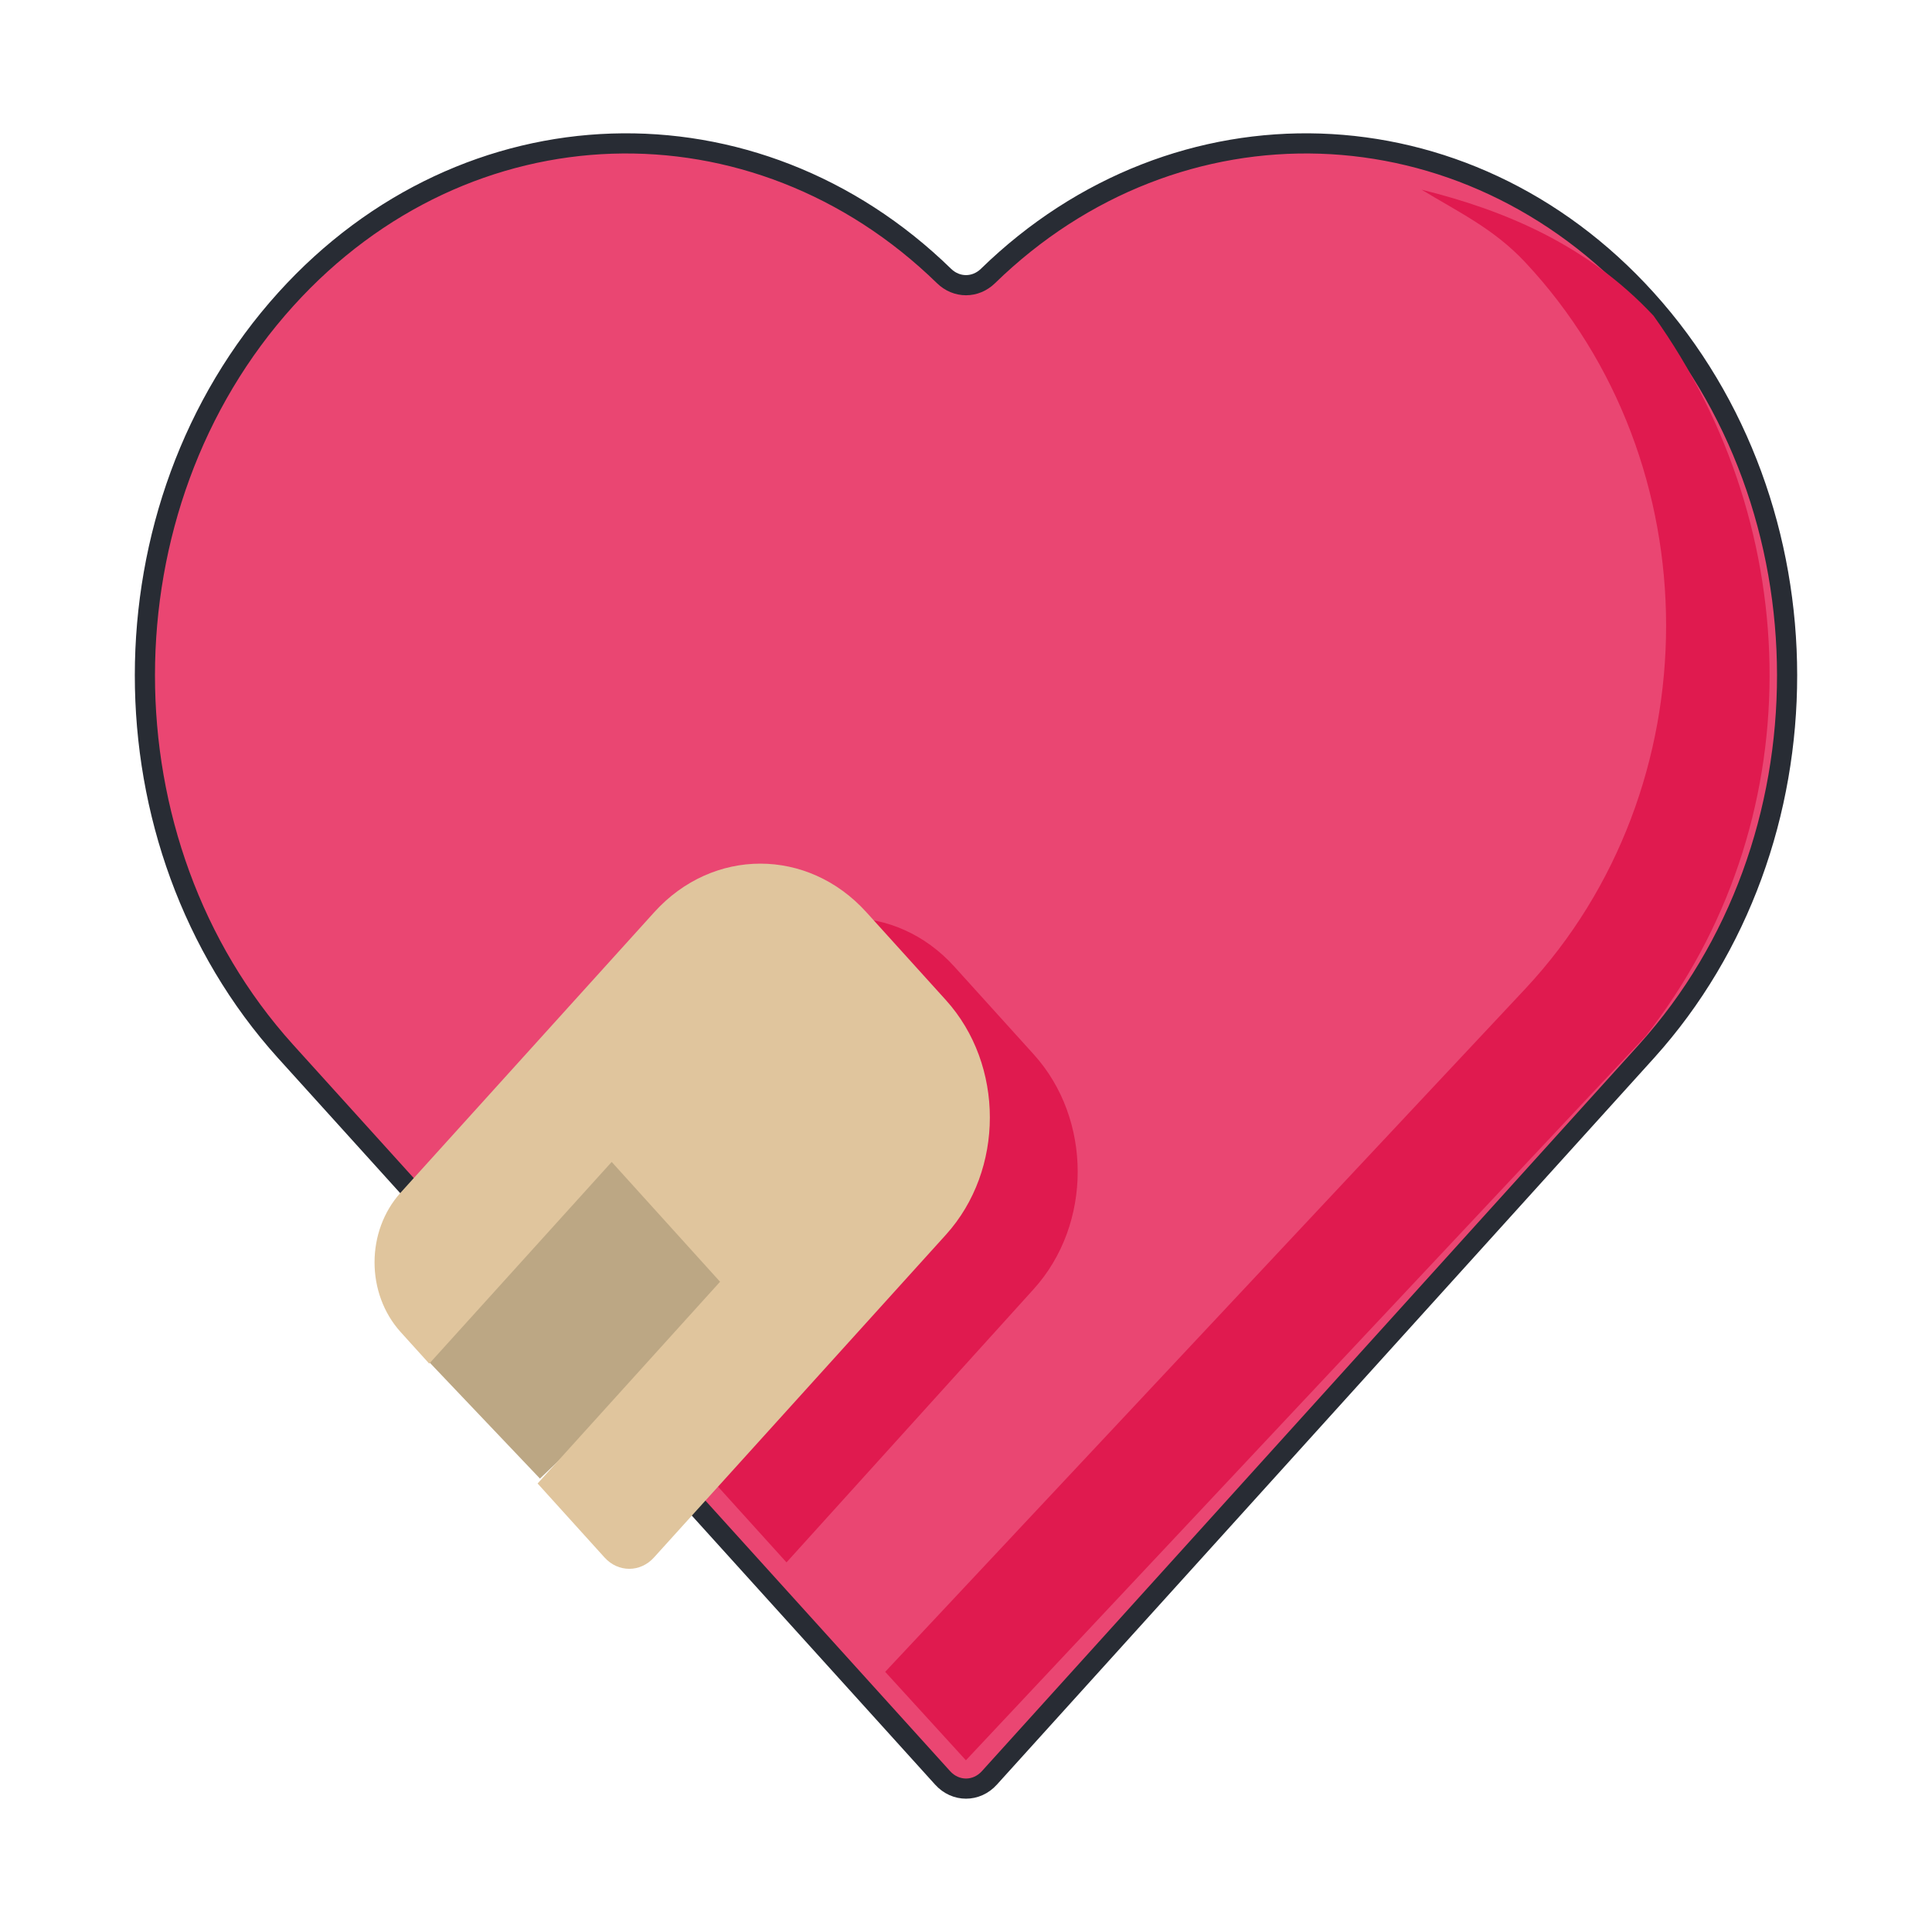
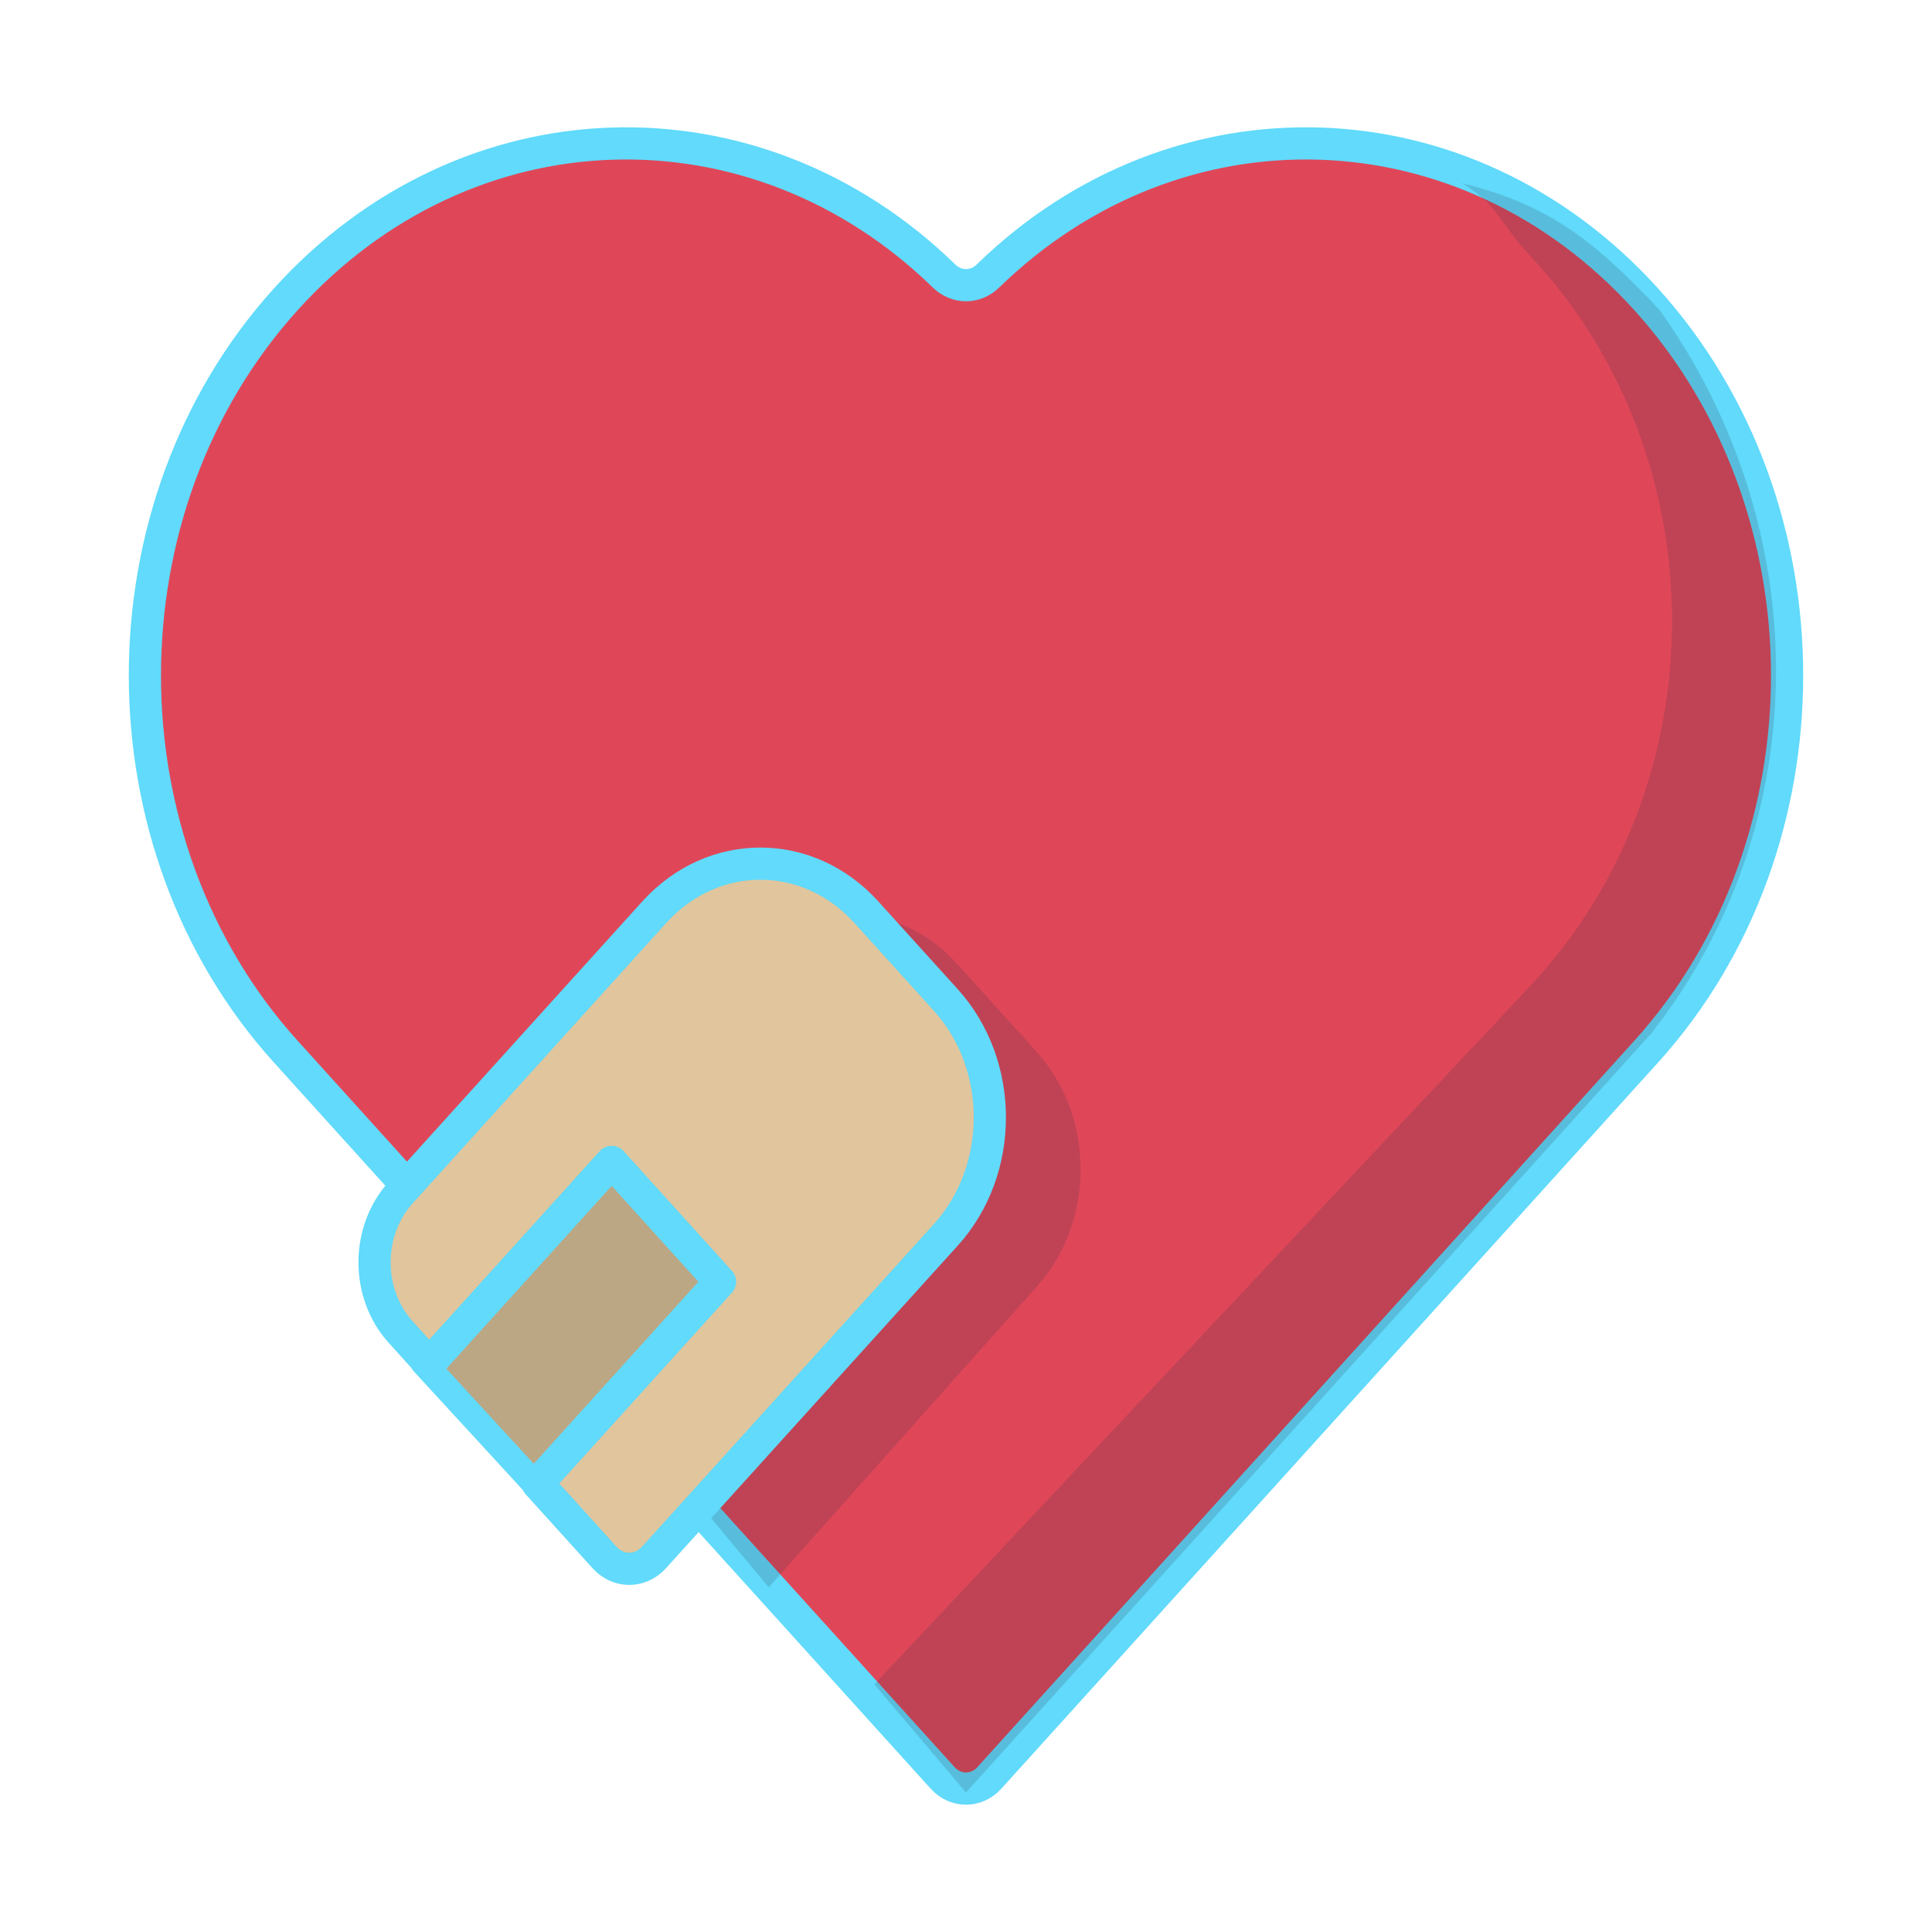
- <svg xmlns="http://www.w3.org/2000/svg" viewBox="0 0 300 300" fill-rule="evenodd" stroke-linejoin="round" stroke-miterlimit="2">
+ <svg xmlns="http://www.w3.org/2000/svg" viewBox="0 0 449 449" fill-rule="evenodd" clip-rule="evenodd" stroke-linejoin="round" stroke-miterlimit="2">
+   <path fill="none" d="M0 0h449v449H0z" />
  <g fill-rule="nonzero">
-     <path d="M255.679 163.235c29.116-32.272 29.095-84.529-.066-116.77-28.05-31.014-72.85-32.217-102.201-3.61-1.954 1.905-4.869 1.905-6.824 0-29.351-28.607-74.15-27.404-102.202 3.61-29.16 32.241-29.181 84.498-.065 116.77l102.051 112.837c2.004 2.216 5.253 2.216 7.257 0l102.05-112.837z" fill="#ea4672" stroke="#282c34" stroke-width="3.13" />
-     <path d="M160.522 200.156l-38.394 42.45-45.289-50.075 38.393-42.45c9.098-10.058 23.848-10.058 32.945 0l12.345 13.649c9.097 10.057 9.097 26.368 0 36.426zm94.989-39.237L149.985 273.336l-12.533-13.735 99.419-106.087c29.142-31.181 29.122-81.673-.066-112.82-4.86-5.185-10.37-7.784-16.07-11.242 13.148 3.26 25.771 8.633 36.022 19.572 23.83 33.301 24.647 78.873-1.246 111.895z" fill="#e01a4f" />
+     <path d="M382.666 244.308c43.577-48.3 43.546-126.511-.098-174.765-41.982-46.418-109.033-48.218-152.961-5.403-2.925 2.851-7.288 2.851-10.214 0-43.928-42.815-110.977-41.015-152.962 5.403-43.643 48.254-43.674 126.465-.097 174.765l152.736 168.88c3 3.316 7.862 3.316 10.861 0l152.735-168.88z" fill="#df4759" stroke="#61dafb" stroke-width="7.48" />
+     <path d="M240.881 299.118l-62.244 69.78-65.131-78.246 59.248-66.787c13.686-15.115 35.873-15.115 49.557 0l18.57 20.512c13.684 15.113 13.684 39.626 0 54.741zm142.885-58.966L224.5 416.576l-21.315-25.131 152.542-162.421c43.836-46.859 43.806-122.739-.099-169.546-7.311-7.792-7.277-11.698-15.851-16.895 19.778 4.899 30.443 12.974 45.863 29.413 35.846 50.045 37.075 118.531-1.874 168.156z" fill="#2d3242" fill-opacity=".17" />
  </g>
-   <path d="M94.622 179.085l-30.831 29.414 20.05 21.092 30.831-29.414-20.05-21.092z" fill="#bca784" />
-   <path d="M146.881 191.73l-45.336 50.119c-2.119 2.343-5.551 2.343-7.67 0L83.48 230.356l28.332-31.326-16.829-18.607-28.332 31.326-4.433-4.902c-5.412-5.984-5.412-15.679 0-21.665l39.369-43.528c9.101-10.063 23.853-10.063 32.949 0l12.345 13.644c9.097 10.063 9.097 26.374 0 36.432z" fill="#e0c59d" fill-rule="nonzero" />
+   <path d="M142.648 271.089c-11.477 3.118-44.278 45.588-44.278 45.588l26.082 28.376s39.748-34.758 42.781-47.085c2.919-11.869-13.108-29.997-24.585-26.879z" fill="#bca784" stroke="#61dafb" stroke-width="5.99" />
+   <path d="M219.832 286.956l-67.853 75.011c-3.171 3.507-8.308 3.507-11.479 0l-15.558-17.201 42.403-46.884-25.187-27.849-42.404 46.885-6.634-7.337c-8.1-8.956-8.1-23.466 0-32.425l58.922-65.147c13.621-15.061 35.7-15.061 49.314 0l18.476 20.42c13.615 15.061 13.615 39.473 0 54.527z" fill="#e0c59d" fill-rule="nonzero" stroke="#61dafb" stroke-width="7.48" />
</svg>
